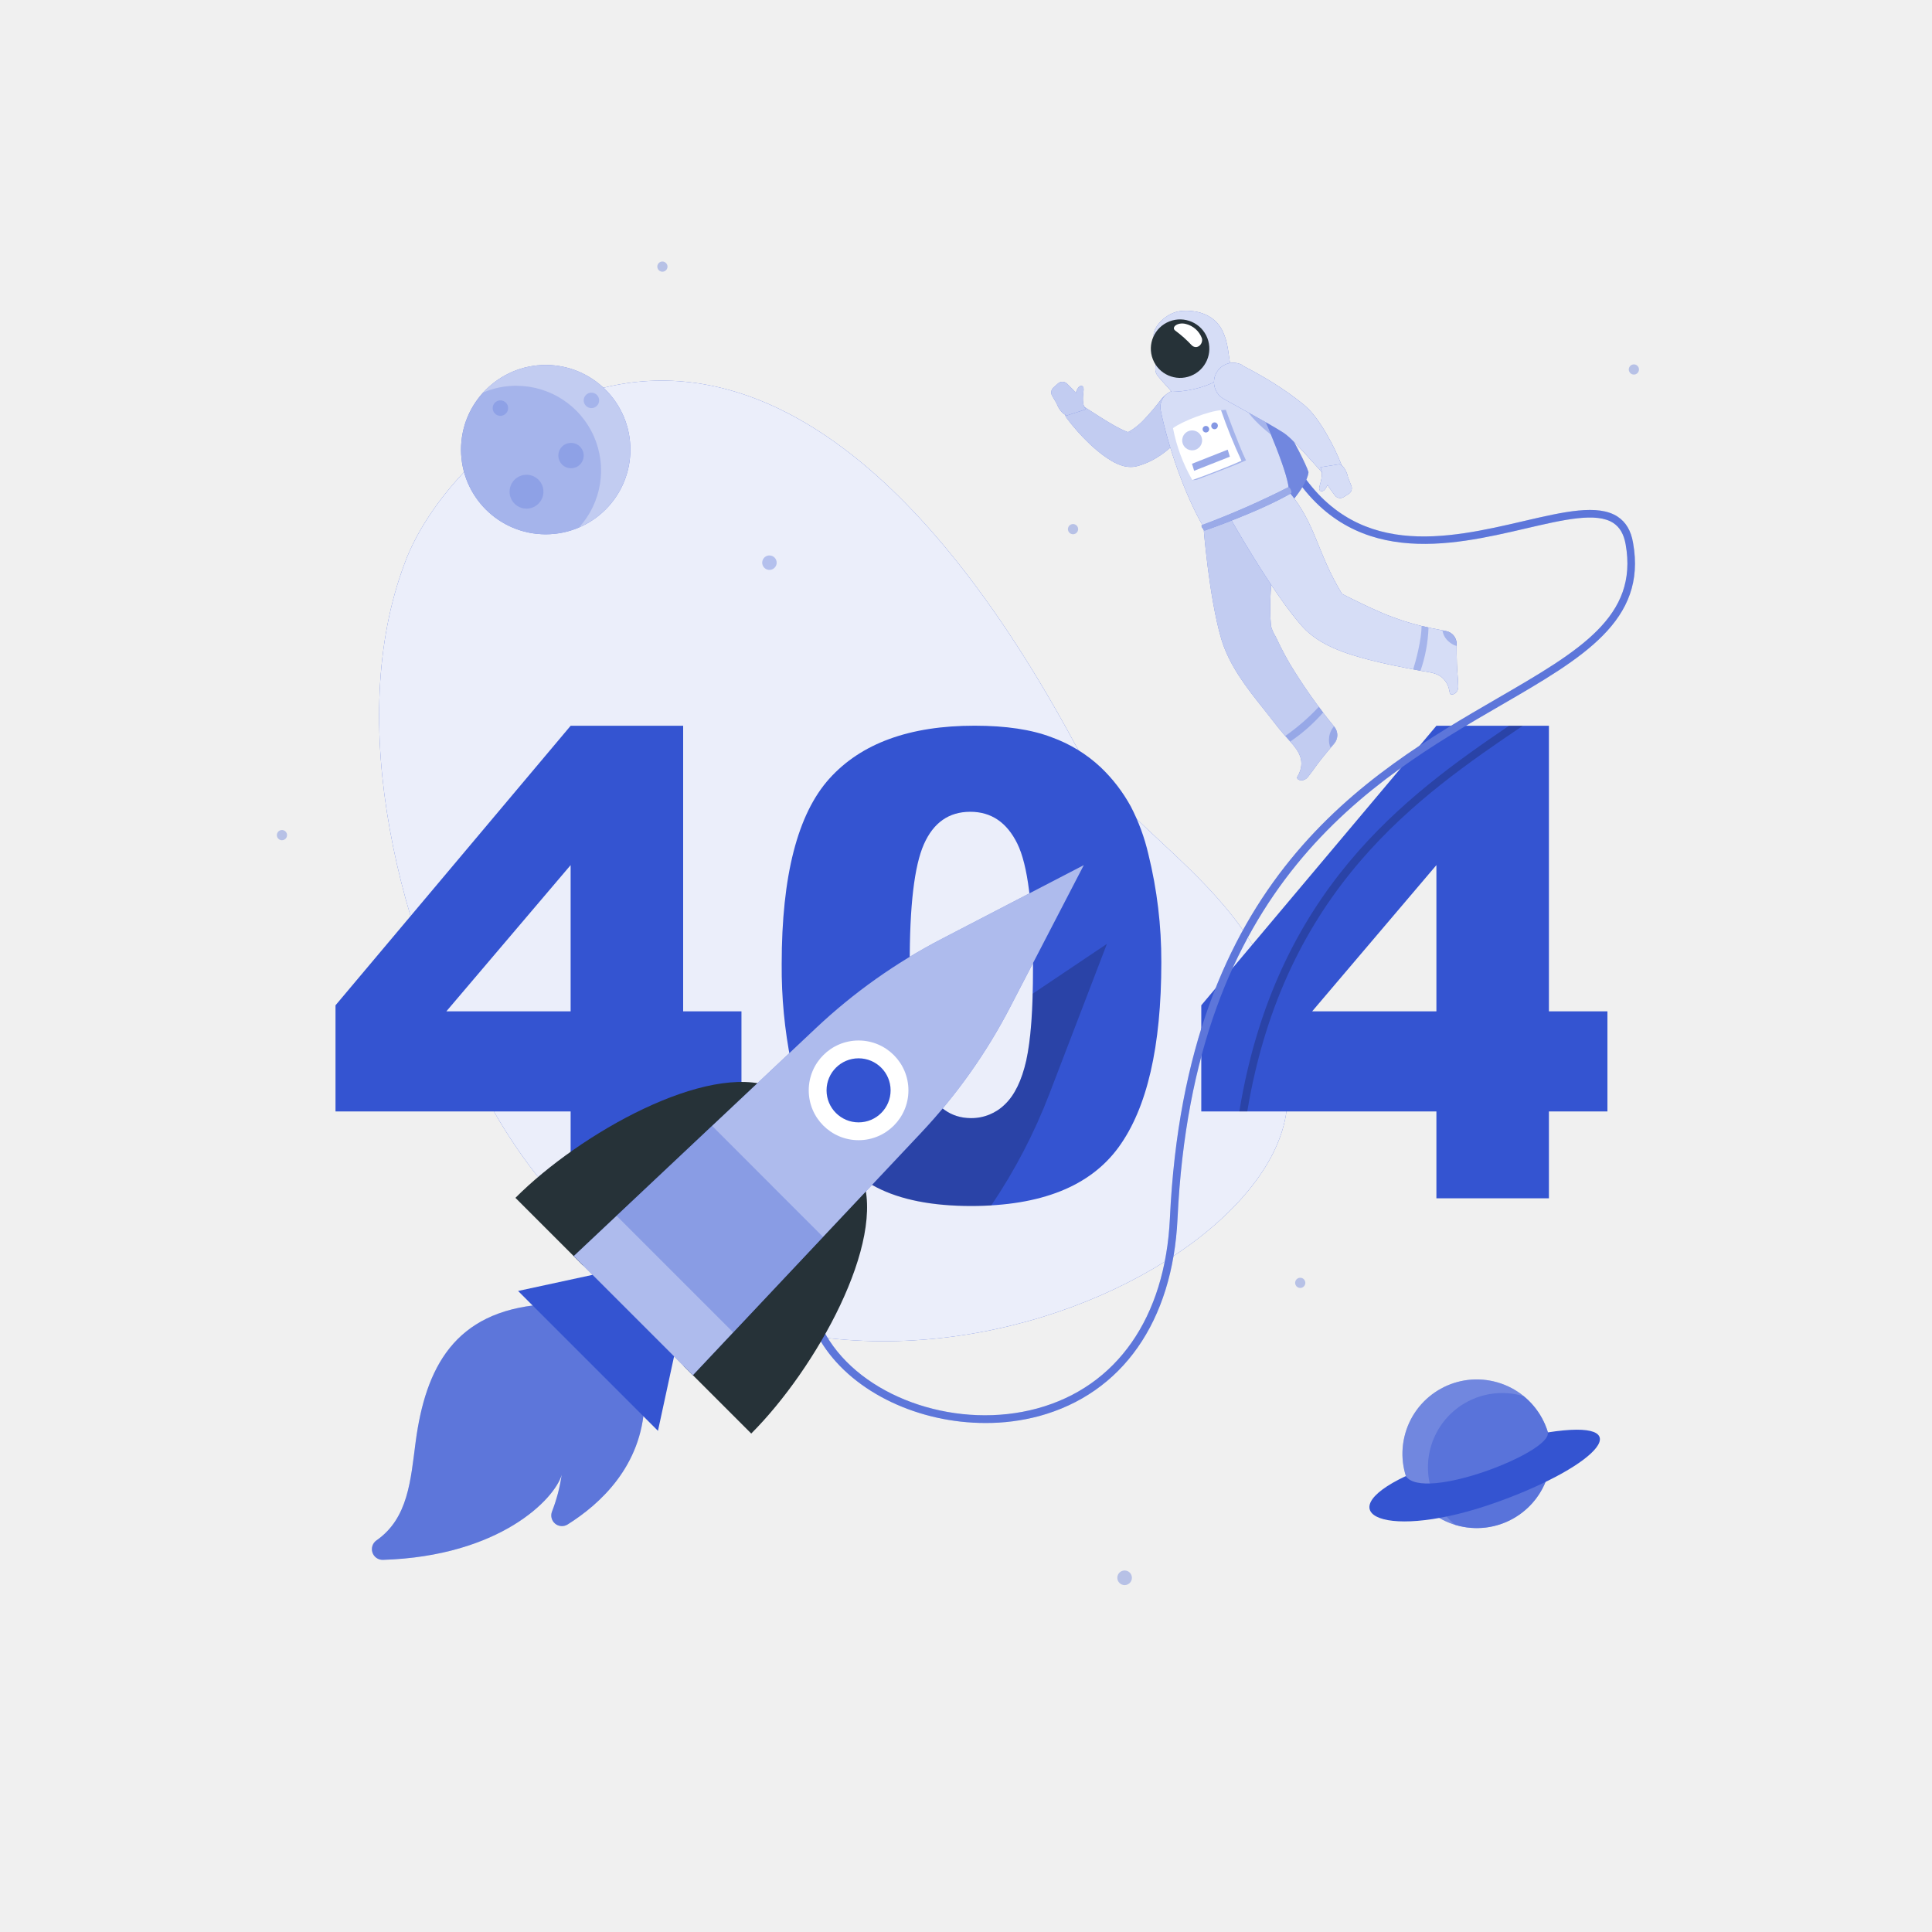
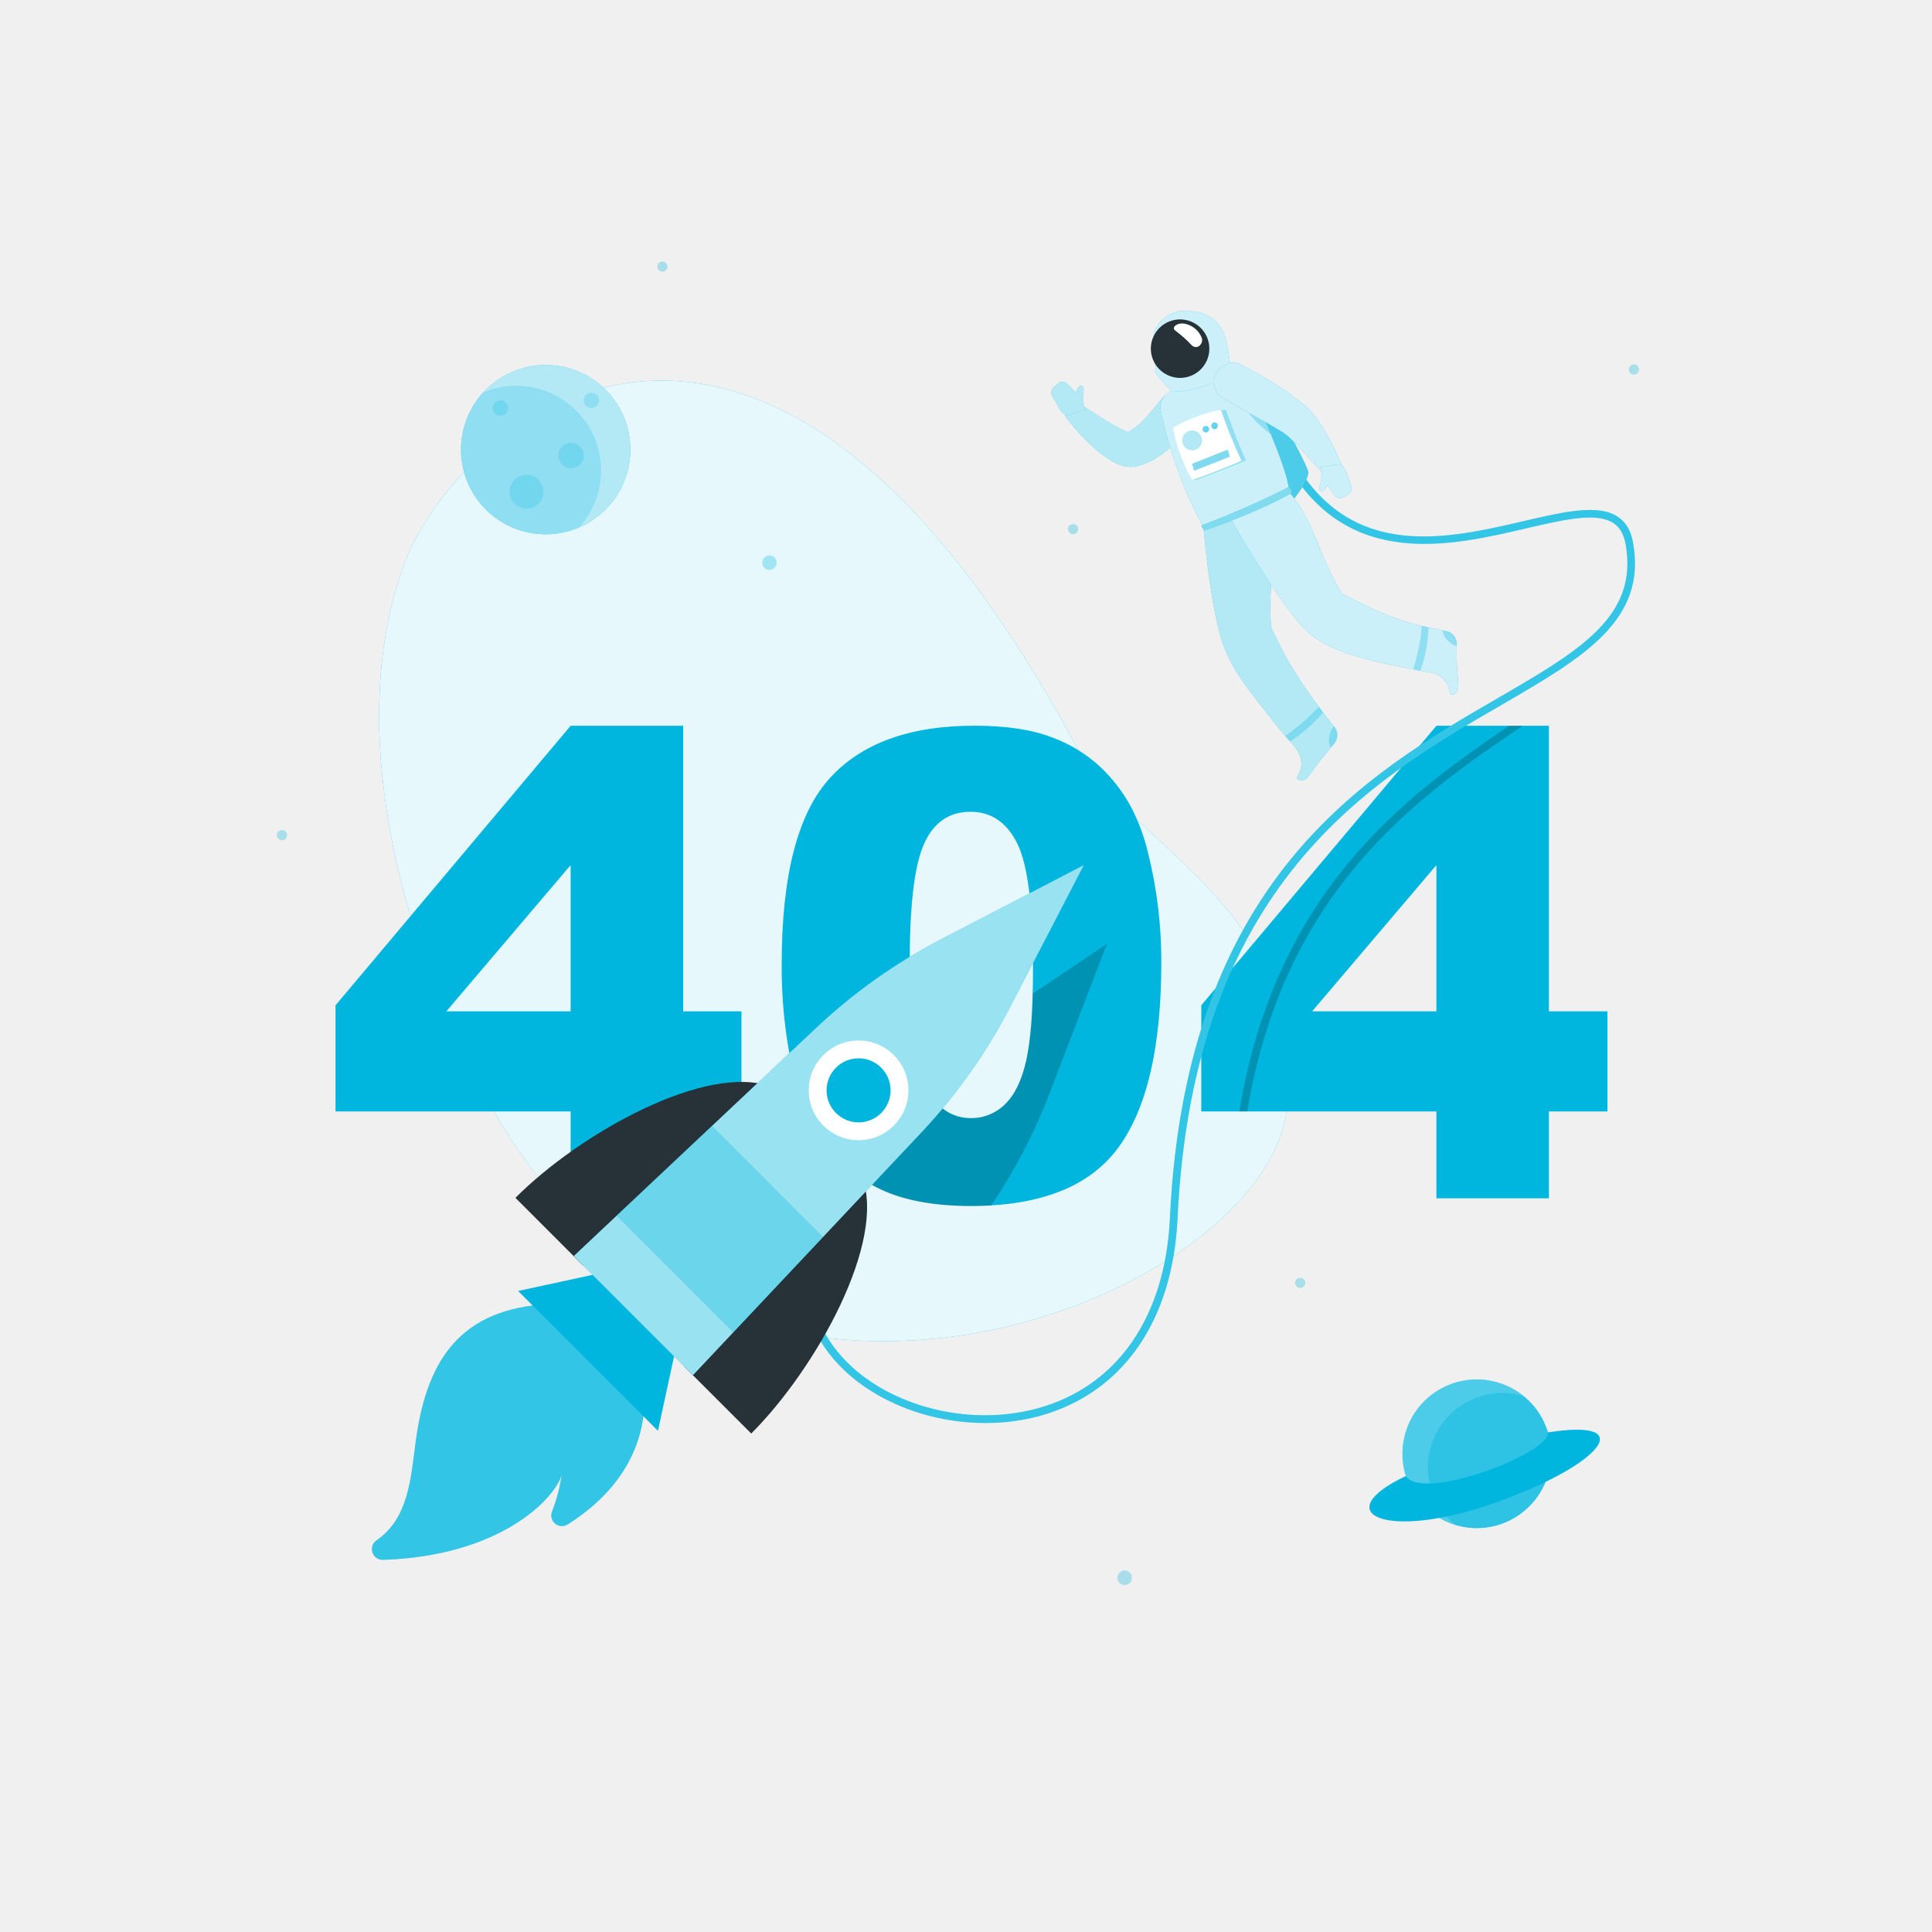
<svg xmlns="http://www.w3.org/2000/svg" viewBox="0 0 500 500">
  <g id="freepik--background-simple--inject-33">
-     <path d="M104.69,145.88c-15.32,40.81-2.09,95.9,21.58,139,61,111.9,209.44,48.63,206.88-2.19,3.48-48.48-40.12-62.88-54.91-90.06C195.42,39.21,117,111.47,104.69,145.88Z" style="fill:#3454D1" />
+     <path d="M104.69,145.88c-15.32,40.81-2.09,95.9,21.58,139,61,111.9,209.44,48.63,206.88-2.19,3.48-48.48-40.12-62.88-54.91-90.06C195.42,39.21,117,111.47,104.69,145.88Z" style="fill:#00B6DF" />
    <path d="M104.69,145.88c-15.32,40.81-2.09,95.9,21.58,139,61,111.9,209.44,48.63,206.88-2.19,3.48-48.48-40.12-62.88-54.91-90.06C195.42,39.21,117,111.47,104.69,145.88Z" style="fill:#fff;opacity:0.9" />
  </g>
  <g id="freepik--404--inject-33">
-     <path d="M147.68,287.64H86.83V260.17l60.85-72.34H176.8v73.9h15.09v25.91H176.8v22.48H147.68Zm0-25.91V223.89l-32.16,37.84Z" style="fill:#3454D1" />
-     <path d="M202.3,249.51q0-34.29,12.34-48t37.61-13.7q12.13,0,19.93,3a36.79,36.79,0,0,1,12.71,7.79,41.59,41.59,0,0,1,7.75,10.09,52.38,52.38,0,0,1,4.55,12.34,115.36,115.36,0,0,1,3.36,28q0,32.72-11.07,47.89t-38.13,15.18q-15.18,0-24.53-4.84a39.76,39.76,0,0,1-15.33-14.19q-4.35-6.64-6.77-18.17A124.33,124.33,0,0,1,202.3,249.51Zm33.14.08q0,23,4.05,31.37t11.77,8.41a12.34,12.34,0,0,0,8.82-3.57q3.74-3.57,5.5-11.28t1.76-24q0-23.94-4.06-32.19t-12.18-8.24q-8.28,0-12,8.41T235.44,249.59Z" style="fill:#3454D1" />
-     <path d="M371.74,287.64H310.89V260.17l60.85-72.34h29.12v73.9H416v25.91H400.86v22.48H371.74Zm0-25.91V223.89l-32.15,37.84Z" style="fill:#3454D1" />
+     <path d="M147.68,287.64H86.83V260.17l60.85-72.34H176.8v73.9h15.09v25.91H176.8v22.48H147.68Zm0-25.91V223.89l-32.16,37.84Z" style="fill:#00B6DF" />
+     <path d="M202.3,249.51q0-34.29,12.34-48t37.61-13.7q12.13,0,19.93,3a36.79,36.79,0,0,1,12.71,7.79,41.59,41.59,0,0,1,7.75,10.09,52.38,52.38,0,0,1,4.55,12.34,115.36,115.36,0,0,1,3.36,28q0,32.72-11.07,47.89t-38.13,15.18q-15.18,0-24.53-4.84a39.76,39.76,0,0,1-15.33-14.19q-4.35-6.64-6.77-18.17A124.33,124.33,0,0,1,202.3,249.51Zm33.14.08q0,23,4.05,31.37t11.77,8.41a12.34,12.34,0,0,0,8.82-3.57q3.74-3.57,5.5-11.28t1.76-24q0-23.94-4.06-32.19t-12.18-8.24q-8.28,0-12,8.41T235.44,249.59Z" style="fill:#00B6DF" />
+     <path d="M371.74,287.64H310.89V260.17l60.85-72.34h29.12v73.9H416v25.91H400.86v22.48H371.74Zm0-25.91V223.89l-32.15,37.84Z" style="fill:#00B6DF" />
  </g>
  <g id="freepik--Planets--inject-33">
    <g style="opacity:0.3">
-       <path d="M201,145.62a1.87,1.87,0,1,1-1.86-1.87A1.86,1.86,0,0,1,201,145.62Z" style="fill:#3454D1" />
-       <circle cx="72.97" cy="216.13" r="1.32" style="fill:#3454D1" />
-       <circle cx="291.05" cy="408.33" r="1.89" style="fill:#3454D1" />
-       <circle cx="336.5" cy="332" r="1.32" style="fill:#3454D1" />
-       <path d="M424.17,95.62a1.32,1.32,0,1,1-1.32-1.32A1.32,1.32,0,0,1,424.17,95.62Z" style="fill:#3454D1" />
-       <path d="M172.75,69a1.32,1.32,0,1,1-1.32-1.32A1.33,1.33,0,0,1,172.75,69Z" style="fill:#3454D1" />
-       <circle cx="277.7" cy="136.94" r="1.32" style="fill:#3454D1" />
+       <path d="M201,145.62a1.87,1.87,0,1,1-1.86-1.87A1.86,1.86,0,0,1,201,145.62Z" style="fill:#00B6DF" />
+       <circle cx="72.97" cy="216.13" r="1.32" style="fill:#00B6DF" />
+       <circle cx="291.05" cy="408.33" r="1.89" style="fill:#00B6DF" />
+       <circle cx="336.5" cy="332" r="1.32" style="fill:#00B6DF" />
+       <path d="M424.17,95.62a1.32,1.32,0,1,1-1.32-1.32A1.32,1.32,0,0,1,424.17,95.62Z" style="fill:#00B6DF" />
+       <path d="M172.75,69a1.32,1.32,0,1,1-1.32-1.32A1.33,1.33,0,0,1,172.75,69Z" style="fill:#00B6DF" />
+       <circle cx="277.7" cy="136.94" r="1.32" style="fill:#00B6DF" />
    </g>
-     <circle cx="141.23" cy="116.36" r="21.91" style="fill:#3454D1" />
+     <circle cx="141.23" cy="116.36" r="21.91" style="fill:#00B6DF" />
    <circle cx="141.23" cy="116.36" r="21.91" style="fill:#fff;opacity:0.7" />
-     <path d="M133.68,99.83A21.84,21.84,0,0,0,125,101.6a21.92,21.92,0,0,0,24.87,34.89h0a21.92,21.92,0,0,0-16.23-36.65Z" style="fill:#3454D1;opacity:0.2" />
-     <path d="M131.5,105.62a2,2,0,1,1-2-2A2,2,0,0,1,131.5,105.62Z" style="fill:#3454D1;opacity:0.2" />
-     <path d="M155.06,103.62a2,2,0,1,1-2-2A2,2,0,0,1,155.06,103.62Z" style="fill:#3454D1;opacity:0.2" />
-     <path d="M151.06,117.9a3.28,3.28,0,1,1-3.28-3.28A3.28,3.28,0,0,1,151.06,117.9Z" style="fill:#3454D1;opacity:0.2" />
-     <path d="M140.64,127.25a4.38,4.38,0,1,1-4.38-4.38A4.38,4.38,0,0,1,140.64,127.25Z" style="fill:#3454D1;opacity:0.2" />
-     <circle cx="382.2" cy="376.25" r="19.23" transform="translate(-71.8 661.78) rotate(-76.72)" style="fill:#3454D1" />
+     <path d="M133.68,99.83A21.84,21.84,0,0,0,125,101.6a21.92,21.92,0,0,0,24.87,34.89h0a21.92,21.92,0,0,0-16.23-36.65Z" style="fill:#00B6DF;opacity:0.2" />
+     <path d="M131.5,105.62a2,2,0,1,1-2-2A2,2,0,0,1,131.5,105.62Z" style="fill:#00B6DF;opacity:0.2" />
+     <path d="M155.06,103.62a2,2,0,1,1-2-2A2,2,0,0,1,155.06,103.62Z" style="fill:#00B6DF;opacity:0.2" />
+     <path d="M151.06,117.9a3.28,3.28,0,1,1-3.28-3.28A3.28,3.28,0,0,1,151.06,117.9Z" style="fill:#00B6DF;opacity:0.2" />
+     <path d="M140.64,127.25a4.38,4.38,0,1,1-4.38-4.38A4.38,4.38,0,0,1,140.64,127.25Z" style="fill:#00B6DF;opacity:0.2" />
+     <circle cx="382.2" cy="376.25" r="19.23" transform="translate(-71.8 661.78) rotate(-76.72)" style="fill:#00B6DF" />
    <circle cx="382.2" cy="376.25" r="19.23" transform="translate(-71.8 661.78) rotate(-76.72)" style="fill:#fff;opacity:0.3" />
-     <path d="M394.33,361.34a19.22,19.22,0,0,0-17.67,33.32,19,19,0,0,0,5.53.82,19.23,19.23,0,0,0,12.14-34.14Z" style="fill:#3454D1;opacity:0.4" />
-     <path d="M363.83,382c-20.53,9.66-5.22,17.11,23.71,6.71,26.79-9.63,37-21.77,13-18C401.83,375.76,368.28,388.83,363.83,382Z" style="fill:#3454D1" />
+     <path d="M394.33,361.34a19.22,19.22,0,0,0-17.67,33.32,19,19,0,0,0,5.53.82,19.23,19.23,0,0,0,12.14-34.14Z" style="fill:#00B6DF;opacity:0.4" />
+     <path d="M363.83,382c-20.53,9.66-5.22,17.11,23.71,6.71,26.79-9.63,37-21.77,13-18C401.83,375.76,368.28,388.83,363.83,382Z" style="fill:#00B6DF" />
  </g>
  <g id="freepik--Astronaut--inject-33">
    <path d="M394.1,187.83C367.21,206,332.4,230,322.79,287.64h-2.05c9.35-57,42.89-81.57,69.79-99.81Z" style="opacity:0.2" />
-     <path d="M255,368.27c-17,0-33.81-7.67-42-20.19-5.05-7.74-10.92-23.95,6.56-45.58l1.55,1.26c-12.36,15.3-14.64,30.65-6.43,43.23,10,15.3,33.59,23,53.73,17.52,20.63-5.61,33.15-23.55,34.36-49.22,4.13-87.81,50.78-114.86,84.84-134.61,21.17-12.27,36.46-21.13,33.1-39.84-.47-2.59-1.5-4.38-3.17-5.48-4.35-2.87-12.85-.88-22.69,1.41-19.31,4.5-45.75,10.66-61.5-16.13l1.73-1c15,25.53,39.57,19.8,59.32,15.2,10.29-2.39,19.17-4.46,24.24-1.13,2.15,1.41,3.47,3.64,4,6.8,3.61,20.08-13,29.72-34.05,41.92-33.67,19.52-79.77,46.25-83.85,133-1.26,26.6-14.32,45.21-35.84,51.06A52.88,52.88,0,0,1,255,368.27Z" style="fill:#3454D1" />
+     <path d="M255,368.27c-17,0-33.81-7.67-42-20.19-5.05-7.74-10.92-23.95,6.56-45.58l1.55,1.26c-12.36,15.3-14.64,30.65-6.43,43.23,10,15.3,33.59,23,53.73,17.52,20.63-5.61,33.15-23.55,34.36-49.22,4.13-87.81,50.78-114.86,84.84-134.61,21.17-12.27,36.46-21.13,33.1-39.84-.47-2.59-1.5-4.38-3.17-5.48-4.35-2.87-12.85-.88-22.69,1.41-19.31,4.5-45.75,10.66-61.5-16.13l1.73-1c15,25.53,39.57,19.8,59.32,15.2,10.29-2.39,19.17-4.46,24.24-1.13,2.15,1.41,3.47,3.64,4,6.8,3.61,20.08-13,29.72-34.05,41.92-33.67,19.52-79.77,46.25-83.85,133-1.26,26.6-14.32,45.21-35.84,51.06A52.88,52.88,0,0,1,255,368.27Z" style="fill:#00B6DF" />
    <path d="M255,368.27c-17,0-33.81-7.67-42-20.19-5.05-7.74-10.92-23.95,6.56-45.58l1.55,1.26c-12.36,15.3-14.64,30.65-6.43,43.23,10,15.3,33.59,23,53.73,17.52,20.63-5.61,33.15-23.55,34.36-49.22,4.13-87.81,50.78-114.86,84.84-134.61,21.17-12.27,36.46-21.13,33.1-39.84-.47-2.59-1.5-4.38-3.17-5.48-4.35-2.87-12.85-.88-22.69,1.41-19.31,4.5-45.75,10.66-61.5-16.13l1.73-1c15,25.53,39.57,19.8,59.32,15.2,10.29-2.39,19.17-4.46,24.24-1.13,2.15,1.41,3.47,3.64,4,6.8,3.61,20.08-13,29.72-34.05,41.92-33.67,19.52-79.77,46.25-83.85,133-1.26,26.6-14.32,45.21-35.84,51.06A52.88,52.88,0,0,1,255,368.27Z" style="fill:#fff;opacity:0.2" />
-     <path d="M312.76,97a46.05,46.05,0,0,1,13.58,2.13s11,18.77,12.3,23.07c-.46,4.24-7.61,11.19-7.61,11.19Z" style="fill:#3454D1" />
+     <path d="M312.76,97a46.05,46.05,0,0,1,13.58,2.13s11,18.77,12.3,23.07c-.46,4.24-7.61,11.19-7.61,11.19Z" style="fill:#00B6DF" />
    <path d="M312.76,97a46.05,46.05,0,0,1,13.58,2.13s11,18.77,12.3,23.07c-.46,4.24-7.61,11.19-7.61,11.19Z" style="fill:#fff;opacity:0.3" />
-     <path d="M345.34,188.13a141.41,141.41,0,0,1-11.56-16.38q-1.26-2.17-2.39-4.42c-.43-.85-.84-1.7-1.24-2.56a10.76,10.76,0,0,1-1.21-2.69c-1.2-12.67,3.14-22-1-32.17l-16.48,6.44s1.4,18.12,4.6,29c2,6.73,6.48,12.55,10.81,17.94,1.35,1.68,2.65,3.41,4,5.1s2.71,3.06,4,4.65c1.95,2.41,2.59,4.72,1.12,7.56l-.25.45c-.42.74,1.54,1.58,2.78,0,2-2.58,1.72-2.42,3.46-4.62,1.06-1.33,2.27-2.78,3.32-4A3.37,3.37,0,0,0,345.34,188.13Z" style="fill:#3454D1" />
+     <path d="M345.34,188.13a141.41,141.41,0,0,1-11.56-16.38q-1.26-2.17-2.39-4.42c-.43-.85-.84-1.7-1.24-2.56a10.76,10.76,0,0,1-1.21-2.69c-1.2-12.67,3.14-22-1-32.17l-16.48,6.44s1.4,18.12,4.6,29c2,6.73,6.48,12.55,10.81,17.94,1.35,1.68,2.65,3.41,4,5.1s2.71,3.06,4,4.65c1.95,2.41,2.59,4.72,1.12,7.56l-.25.45c-.42.74,1.54,1.58,2.78,0,2-2.58,1.72-2.42,3.46-4.62,1.06-1.33,2.27-2.78,3.32-4A3.37,3.37,0,0,0,345.34,188.13Z" style="fill:#00B6DF" />
    <path d="M345.34,188.13a141.41,141.41,0,0,1-11.56-16.38q-1.26-2.17-2.39-4.42c-.43-.85-.84-1.7-1.24-2.56a10.76,10.76,0,0,1-1.21-2.69c-1.2-12.67,3.14-22-1-32.17l-16.48,6.44s1.4,18.12,4.6,29c2,6.73,6.48,12.55,10.81,17.94,1.35,1.68,2.65,3.41,4,5.1s2.71,3.06,4,4.65c1.95,2.41,2.59,4.72,1.12,7.56l-.25.45c-.42.74,1.54,1.58,2.78,0,2-2.58,1.72-2.42,3.46-4.62,1.06-1.33,2.27-2.78,3.32-4A3.37,3.37,0,0,0,345.34,188.13Z" style="fill:#fff;opacity:0.7" />
-     <path d="M341.31,182.92a54.69,54.69,0,0,1-8.66,7.52c.43.48.85,1,1.28,1.46a43.92,43.92,0,0,0,8.5-7.51Z" style="fill:#3454D1;opacity:0.3" />
-     <path d="M345.34,188.13l-.12-.14a5.18,5.18,0,0,0-1.27,3.17,5,5,0,0,0,.38,2.35l.95-1.13A3.37,3.37,0,0,0,345.34,188.13Z" style="fill:#3454D1;opacity:0.3" />
-     <path d="M308.84,109a35.38,35.38,0,0,1-6.37,7.19,23.27,23.27,0,0,1-4.42,3,19,19,0,0,1-2.58,1.09l-.68.22-.22.06-.47.13a5.93,5.93,0,0,1-.88.14,7.55,7.55,0,0,1-2.51-.23,12.24,12.24,0,0,1-2.94-1.27,25,25,0,0,1-2.15-1.41,40.31,40.31,0,0,1-3.58-3,53.16,53.16,0,0,1-6-6.74,2.51,2.51,0,0,1,3.35-3.62l.08,0c2.36,1.5,4.74,3.08,7.06,4.49,1.18.69,2.32,1.39,3.45,1.93a15.29,15.29,0,0,0,1.59.72,3.12,3.12,0,0,0,1.07.26c.06,0,0-.07-.37-.06a2.93,2.93,0,0,0-.35,0l-.22.05,0,0,.33-.17a13.53,13.53,0,0,0,1.29-.79,18.4,18.4,0,0,0,2.5-2.12,63.62,63.62,0,0,0,4.9-5.79l0,0a5,5,0,0,1,8,5.93Z" style="fill:#3454D1" />
+     <path d="M341.31,182.92a54.69,54.69,0,0,1-8.66,7.52c.43.48.85,1,1.28,1.46a43.92,43.92,0,0,0,8.5-7.51Z" style="fill:#00B6DF;opacity:0.3" />
+     <path d="M345.34,188.13l-.12-.14a5.18,5.18,0,0,0-1.27,3.17,5,5,0,0,0,.38,2.35l.95-1.13A3.37,3.37,0,0,0,345.34,188.13Z" style="fill:#00B6DF;opacity:0.3" />
+     <path d="M308.84,109a35.38,35.38,0,0,1-6.37,7.19,23.27,23.27,0,0,1-4.42,3,19,19,0,0,1-2.58,1.09l-.68.22-.22.06-.47.13a5.93,5.93,0,0,1-.88.14,7.55,7.55,0,0,1-2.51-.23,12.24,12.24,0,0,1-2.94-1.27,25,25,0,0,1-2.15-1.41,40.31,40.31,0,0,1-3.58-3,53.16,53.16,0,0,1-6-6.74,2.51,2.51,0,0,1,3.35-3.62l.08,0c2.36,1.5,4.74,3.08,7.06,4.49,1.18.69,2.32,1.39,3.45,1.93a15.29,15.29,0,0,0,1.59.72,3.12,3.12,0,0,0,1.07.26c.06,0,0-.07-.37-.06a2.93,2.93,0,0,0-.35,0l-.22.05,0,0,.33-.17a13.53,13.53,0,0,0,1.29-.79,18.4,18.4,0,0,0,2.5-2.12,63.62,63.62,0,0,0,4.9-5.79l0,0a5,5,0,0,1,8,5.93Z" style="fill:#00B6DF" />
    <path d="M308.84,109a35.38,35.38,0,0,1-6.37,7.19,23.27,23.27,0,0,1-4.42,3,19,19,0,0,1-2.58,1.09l-.68.22-.22.06-.47.13a5.93,5.93,0,0,1-.88.14,7.55,7.55,0,0,1-2.51-.23,12.24,12.24,0,0,1-2.94-1.27,25,25,0,0,1-2.15-1.41,40.31,40.31,0,0,1-3.58-3,53.16,53.16,0,0,1-6-6.74,2.51,2.51,0,0,1,3.35-3.62l.08,0c2.36,1.5,4.74,3.08,7.06,4.49,1.18.69,2.32,1.39,3.45,1.93a15.29,15.29,0,0,0,1.59.72,3.12,3.12,0,0,0,1.07.26c.06,0,0-.07-.37-.06a2.93,2.93,0,0,0-.35,0l-.22.05,0,0,.33-.17a13.53,13.53,0,0,0,1.29-.79,18.4,18.4,0,0,0,2.5-2.12,63.62,63.62,0,0,0,4.9-5.79l0,0a5,5,0,0,1,8,5.93Z" style="fill:#fff;opacity:0.7" />
-     <path d="M272.29,102.42l1.17,2s.89,2.62,2.68,3.1l4.86-1.57-.25-.41h0c-.62-.94-.55-2.77-.34-4.29s-.57-1.57-1.15-1.19a3.82,3.82,0,0,0-.84,1.65,7.77,7.77,0,0,0-.79-.93l-1.48-1.48a1.72,1.72,0,0,0-2.34-.06l-1.2,1.07A1.71,1.71,0,0,0,272.29,102.42Z" style="fill:#3454D1" />
+     <path d="M272.29,102.42l1.17,2s.89,2.62,2.68,3.1l4.86-1.57-.25-.41h0c-.62-.94-.55-2.77-.34-4.29s-.57-1.57-1.15-1.19a3.82,3.82,0,0,0-.84,1.65,7.77,7.77,0,0,0-.79-.93l-1.48-1.48a1.72,1.72,0,0,0-2.34-.06l-1.2,1.07A1.71,1.71,0,0,0,272.29,102.42Z" style="fill:#00B6DF" />
    <path d="M272.29,102.42l1.17,2s.89,2.62,2.68,3.1l4.86-1.57-.25-.41h0c-.62-.94-.55-2.77-.34-4.29s-.57-1.57-1.15-1.19a3.82,3.82,0,0,0-.84,1.65,7.77,7.77,0,0,0-.79-.93l-1.48-1.48a1.72,1.72,0,0,0-2.34-.06l-1.2,1.07A1.71,1.71,0,0,0,272.29,102.42Z" style="fill:#fff;opacity:0.7" />
-     <path d="M317.67,95.22a59.64,59.64,0,0,0-15.34,6.47,4.32,4.32,0,0,0-1.94,4.53c1.93,9.44,6.32,22.08,11.06,30.13l22.11-9.15c.15-3.9-5.22-16.52-10.69-28.72C321.89,96.29,320,94.66,317.67,95.22Z" style="fill:#3454D1" />
+     <path d="M317.67,95.22a59.64,59.64,0,0,0-15.34,6.47,4.32,4.32,0,0,0-1.94,4.53c1.93,9.44,6.32,22.08,11.06,30.13l22.11-9.15c.15-3.9-5.22-16.52-10.69-28.72C321.89,96.29,320,94.66,317.67,95.22Z" style="fill:#00B6DF" />
    <path d="M317.67,95.22a59.64,59.64,0,0,0-15.34,6.47,4.32,4.32,0,0,0-1.94,4.53c1.93,9.44,6.32,22.08,11.06,30.13l22.11-9.15c.15-3.9-5.22-16.52-10.69-28.72C321.89,96.29,320,94.66,317.67,95.22Z" style="fill:#fff;opacity:0.8" />
-     <path d="M326.3,106.21l-4.39-1.47c1,2.57,4.53,5.82,7,7.73C328.11,110.47,327.22,108.37,326.3,106.21Z" style="fill:#3454D1;opacity:0.3" />
-     <path d="M316.22,85.32c-1.83-3.48-5.78-5.23-10.52-4.84-4,.34-7.54,4.42-7.12,6.62S302.36,90.24,303,91l-2.77,2a3,3,0,0,0-.6,4.29c1.17,1.48,2.71,3,3.6,4.12,7.66-.2,13.33-3.12,15.38-5.93C317.84,91.92,318,88.78,316.22,85.32Z" style="fill:#3454D1" />
+     <path d="M326.3,106.21l-4.39-1.47c1,2.57,4.53,5.82,7,7.73C328.11,110.47,327.22,108.37,326.3,106.21Z" style="fill:#00B6DF;opacity:0.3" />
+     <path d="M316.22,85.32c-1.83-3.48-5.78-5.23-10.52-4.84-4,.34-7.54,4.42-7.12,6.62S302.36,90.24,303,91l-2.77,2a3,3,0,0,0-.6,4.29c1.17,1.48,2.71,3,3.6,4.12,7.66-.2,13.33-3.12,15.38-5.93C317.84,91.92,318,88.78,316.22,85.32Z" style="fill:#00B6DF" />
    <path d="M316.22,85.32c-1.83-3.48-5.78-5.23-10.52-4.84-4,.34-7.54,4.42-7.12,6.62S302.36,90.24,303,91l-2.77,2a3,3,0,0,0-.6,4.29c1.17,1.48,2.71,3,3.6,4.12,7.66-.2,13.33-3.12,15.38-5.93C317.84,91.92,318,88.78,316.22,85.32Z" style="fill:#fff;opacity:0.8" />
    <path d="M312.46,87.48a7.57,7.57,0,1,1-9.81-4.3A7.58,7.58,0,0,1,312.46,87.48Z" style="fill:#263238" />
-     <path d="M377.39,177.6c-.11-3.29-.26-3-.35-5.77-.06-1.7-.07-3.59-.08-5.22a3.36,3.36,0,0,0-2.7-3.28c-1.32-.27-2.65-.52-4-.8-1.73-.37-3.44-.77-5.13-1.26-1.32-.38-2.62-.8-3.91-1.27s-2.74-1-4.08-1.62c-1.58-.67-3.14-1.39-4.68-2.14-1.73-.82-3.44-1.68-5.15-2.55-6.58-10.89-6.72-18.07-13.78-26.49l-15.16,6.86s11.14,19.76,18.72,28.14c4.37,4.82,11.22,7,17.33,8.58,4.41,1.13,8.88,2,13.35,2.83,1.74.32,3.63.44,5.13,1.48a5.74,5.74,0,0,1,2.14,3.45q.1.42.18.84C375.41,180.22,377.46,179.58,377.39,177.6Z" style="fill:#3454D1" />
+     <path d="M377.39,177.6c-.11-3.29-.26-3-.35-5.77-.06-1.7-.07-3.59-.08-5.22a3.36,3.36,0,0,0-2.7-3.28c-1.32-.27-2.65-.52-4-.8-1.73-.37-3.44-.77-5.13-1.26-1.32-.38-2.62-.8-3.91-1.27s-2.74-1-4.08-1.62c-1.58-.67-3.14-1.39-4.68-2.14-1.73-.82-3.44-1.68-5.15-2.55-6.58-10.89-6.72-18.07-13.78-26.49l-15.16,6.86s11.14,19.76,18.72,28.14c4.37,4.82,11.22,7,17.33,8.58,4.41,1.13,8.88,2,13.35,2.83,1.74.32,3.63.44,5.13,1.48a5.74,5.74,0,0,1,2.14,3.45q.1.42.18.84C375.41,180.22,377.46,179.58,377.39,177.6Z" style="fill:#00B6DF" />
    <path d="M377.39,177.6c-.11-3.29-.26-3-.35-5.77-.06-1.7-.07-3.59-.08-5.22a3.36,3.36,0,0,0-2.7-3.28c-1.32-.27-2.65-.52-4-.8-1.73-.37-3.44-.77-5.13-1.26-1.32-.38-2.62-.8-3.91-1.27s-2.74-1-4.08-1.62c-1.58-.67-3.14-1.39-4.68-2.14-1.73-.82-3.44-1.68-5.15-2.55-6.58-10.89-6.72-18.07-13.78-26.49l-15.16,6.86s11.14,19.76,18.72,28.14c4.37,4.82,11.22,7,17.33,8.58,4.41,1.13,8.88,2,13.35,2.83,1.74.32,3.63.44,5.13,1.48a5.74,5.74,0,0,1,2.14,3.45q.1.42.18.84C375.41,180.22,377.46,179.58,377.39,177.6Z" style="fill:#fff;opacity:0.8" />
-     <path d="M369.7,162.4c-.6-.13-1.2-.26-1.81-.41.05,3.46-1.57,9.42-2.16,11.23l1.9.36A38.11,38.11,0,0,0,369.7,162.4Z" style="fill:#3454D1;opacity:0.3" />
-     <path d="M377,166.61a3.36,3.36,0,0,0-2.69-3.28l-1-.19a4.58,4.58,0,0,0,1.63,2.9,5.09,5.09,0,0,0,2,1.14C377,167,377,166.8,377,166.61Z" style="fill:#3454D1;opacity:0.3" />
+     <path d="M369.7,162.4c-.6-.13-1.2-.26-1.81-.41.05,3.46-1.57,9.42-2.16,11.23l1.9.36A38.11,38.11,0,0,0,369.7,162.4Z" style="fill:#00B6DF;opacity:0.3" />
+     <path d="M377,166.61a3.36,3.36,0,0,0-2.69-3.28l-1-.19a4.58,4.58,0,0,0,1.63,2.9,5.09,5.09,0,0,0,2,1.14C377,167,377,166.8,377,166.61Z" style="fill:#00B6DF;opacity:0.3" />
    <path d="M311.05,87.54c.4,1.52-1.3,3.11-2.65,1.8a30.83,30.83,0,0,0-4.12-3.69c-1.39-.87.46-2.39,2.65-1.8A5.94,5.94,0,0,1,311.05,87.54Z" style="fill:#fff" />
-     <path d="M311.16,135.86c-.7.26.58,1.46.58,1.46s14-4.79,22.5-9.72a1.88,1.88,0,0,0-.68-1.58A216,216,0,0,1,311.16,135.86Z" style="fill:#3454D1" />
+     <path d="M311.16,135.86c-.7.26.58,1.46.58,1.46s14-4.79,22.5-9.72a1.88,1.88,0,0,0-.68-1.58A216,216,0,0,1,311.16,135.86Z" style="fill:#00B6DF" />
    <path d="M311.16,135.86c-.7.26.58,1.46.58,1.46s14-4.79,22.5-9.72a1.88,1.88,0,0,0-.68-1.58A216,216,0,0,1,311.16,135.86Z" style="fill:#fff;opacity:0.5" />
-     <path d="M321.46,94.56c2.76,1.4,5.35,2.87,8,4.5,1.29.82,2.57,1.65,3.84,2.55s2.53,1.82,3.8,2.86l.47.39.59.54a12.74,12.74,0,0,1,1,1c.32.35.59.69.85,1s.54.68.77,1a43.8,43.8,0,0,1,2.58,4,59.05,59.05,0,0,1,4,8.35,2.52,2.52,0,0,1-4.19,2.62l-.05-.06c-2-2.13-3.93-4.37-5.87-6.46s-3.91-4.21-5.54-5.14c-2.27-1.41-4.8-2.82-7.31-4.2l-7.56-4.2h0a5,5,0,0,1,4.68-8.84Z" style="fill:#3454D1" />
+     <path d="M321.46,94.56c2.76,1.4,5.35,2.87,8,4.5,1.29.82,2.57,1.65,3.84,2.55s2.53,1.82,3.8,2.86l.47.39.59.54a12.74,12.74,0,0,1,1,1c.32.35.59.69.85,1s.54.68.77,1a43.8,43.8,0,0,1,2.58,4,59.05,59.05,0,0,1,4,8.35,2.52,2.52,0,0,1-4.19,2.62l-.05-.06c-2-2.13-3.93-4.37-5.87-6.46s-3.91-4.21-5.54-5.14c-2.27-1.41-4.8-2.82-7.31-4.2l-7.56-4.2h0a5,5,0,0,1,4.68-8.84Z" style="fill:#00B6DF" />
    <path d="M321.46,94.56c2.76,1.4,5.35,2.87,8,4.5,1.29.82,2.57,1.65,3.84,2.55s2.53,1.82,3.8,2.86l.47.39.59.54a12.74,12.74,0,0,1,1,1c.32.35.59.69.85,1s.54.68.77,1a43.8,43.8,0,0,1,2.58,4,59.05,59.05,0,0,1,4,8.35,2.52,2.52,0,0,1-4.19,2.62l-.05-.06c-2-2.13-3.93-4.37-5.87-6.46s-3.91-4.21-5.54-5.14c-2.27-1.41-4.8-2.82-7.31-4.2l-7.56-4.2h0a5,5,0,0,1,4.68-8.84Z" style="fill:#fff;opacity:0.8" />
-     <path d="M349.73,125.74l-.85-2.13s-.47-2.72-2.16-3.48l-5,.79.17.44h0c.46,1,.11,2.83-.34,4.29s.31,1.65.95,1.36c.36-.16.71-.81,1.09-1.5a8.46,8.46,0,0,0,.63,1l1.23,1.69a1.72,1.72,0,0,0,2.3.44l1.36-.87A1.7,1.7,0,0,0,349.73,125.74Z" style="fill:#3454D1" />
+     <path d="M349.73,125.74l-.85-2.13s-.47-2.72-2.16-3.48l-5,.79.17.44h0c.46,1,.11,2.83-.34,4.29s.31,1.65.95,1.36c.36-.16.71-.81,1.09-1.5a8.46,8.46,0,0,0,.63,1l1.23,1.69a1.72,1.72,0,0,0,2.3.44l1.36-.87A1.7,1.7,0,0,0,349.73,125.74Z" style="fill:#00B6DF" />
    <path d="M349.73,125.74l-.85-2.13s-.47-2.72-2.16-3.48l-5,.79.17.44h0c.46,1,.11,2.83-.34,4.29s.31,1.65.95,1.36c.36-.16.71-.81,1.09-1.5a8.46,8.46,0,0,0,.63,1l1.23,1.69a1.72,1.72,0,0,0,2.3.44l1.36-.87A1.7,1.7,0,0,0,349.73,125.74Z" style="fill:#fff;opacity:0.8" />
-     <path d="M317.24,106.06l-1.22.1-7.49,18.08a4,4,0,0,0,1.22-.1s9.76-3.64,12.71-5C320.48,115.05,317.24,106.06,317.24,106.06Z" style="fill:#3454D1;opacity:0.3" />
+     <path d="M317.24,106.06l-1.22.1-7.49,18.08a4,4,0,0,0,1.22-.1s9.76-3.64,12.71-5C320.48,115.05,317.24,106.06,317.24,106.06Z" style="fill:#00B6DF;opacity:0.3" />
    <path d="M303.57,110.8a43.41,43.41,0,0,0,5,13.44c3.66-1.26,9.76-3.64,12.72-5A135.36,135.36,0,0,1,316,106.16C312.87,106.37,306,109,303.57,110.8Z" style="fill:#fff" />
-     <path d="M311,114.71a2.58,2.58,0,1,1-1.73-3.21A2.58,2.58,0,0,1,311,114.71Z" style="fill:#3454D1;opacity:0.3" />
-     <path d="M312.91,111.27a.85.85,0,1,1-.56-1A.84.84,0,0,1,312.91,111.27Z" style="fill:#3454D1;opacity:0.6" />
-     <path d="M315.15,110.4a.85.85,0,1,1-1.62-.49.84.84,0,0,1,1.05-.56A.85.85,0,0,1,315.15,110.4Z" style="fill:#3454D1;opacity:0.6" />
-     <polygon points="318.29 118.19 309.04 121.84 308.49 120.02 317.73 116.37 318.29 118.19" style="fill:#3454D1;opacity:0.5" />
+     <path d="M311,114.71a2.58,2.58,0,1,1-1.73-3.21A2.58,2.58,0,0,1,311,114.71Z" style="fill:#00B6DF;opacity:0.3" />
+     <path d="M312.91,111.27a.85.85,0,1,1-.56-1A.84.84,0,0,1,312.91,111.27Z" style="fill:#00B6DF;opacity:0.6" />
+     <path d="M315.15,110.4a.85.85,0,1,1-1.62-.49.84.84,0,0,1,1.05-.56A.85.85,0,0,1,315.15,110.4Z" style="fill:#00B6DF;opacity:0.6" />
+     <polygon points="318.29 118.19 309.04 121.84 308.49 120.02 317.73 116.37 318.29 118.19" style="fill:#00B6DF;opacity:0.5" />
  </g>
  <g id="freepik--Rocket--inject-33">
    <path d="M267.26,257.17a94,94,0,0,1-1.68,17.35q-1.77,7.71-5.5,11.28a12.3,12.3,0,0,1-8.81,3.57q-7.71,0-11.77-8.41a23.79,23.79,0,0,1-1.21-3.11,144.31,144.31,0,0,0-15.92,16l-5.31,6.26a38.62,38.62,0,0,0,9.77,7.19q9.34,4.83,24.52,4.84c1.78,0,3.5-.05,5.17-.15a143.39,143.39,0,0,0,15.1-29l14.85-38.72Z" style="opacity:0.2" />
    <path d="M133.39,310l17.5,17.5,49-46.17C183,274.88,150.16,293.19,133.39,310Z" style="fill:#263238" />
    <path d="M194.42,371c-5.59-5.6-17.5-17.5-17.5-17.5l46.17-49C229.5,321.35,211.19,354.22,194.42,371Z" style="fill:#263238" />
-     <path d="M261.4,260.7l19.09-36.81L243.68,243a144.22,144.22,0,0,0-32.44,23l-62.75,59.07,30.83,30.83,59.07-62.75A144.22,144.22,0,0,0,261.4,260.7Z" style="fill:#3454D1" />
+     <path d="M261.4,260.7l19.09-36.81L243.68,243a144.22,144.22,0,0,0-32.44,23l-62.75,59.07,30.83,30.83,59.07-62.75A144.22,144.22,0,0,0,261.4,260.7Z" style="fill:#00B6DF" />
    <path d="M261.4,260.7l19.09-36.81L243.68,243a144.22,144.22,0,0,0-32.44,23l-62.75,59.07,30.83,30.83,59.07-62.75A144.22,144.22,0,0,0,261.4,260.7Z" style="fill:#fff;opacity:0.6" />
    <circle cx="222.2" cy="282.18" r="12.9" style="fill:#fff" />
-     <circle cx="222.2" cy="282.18" r="8.29" style="fill:#3454D1" />
-     <polygon points="189.75 344.82 159.56 314.63 184.28 291.37 213.01 320.11 189.75 344.82" style="fill:#3454D1;opacity:0.3" />
-     <path d="M140.22,337.62c-22.6,1.83-30.09,16.3-32.65,35.53-1.3,9.81-1.88,19.74-10.11,25.48a2.77,2.77,0,0,0,1.63,5.06c30.34-.95,44.49-15.8,46.27-22a43.06,43.06,0,0,1-2.49,9.47,2.76,2.76,0,0,0,4,3.39c8.51-5.33,19.19-15.15,19.9-31.08C160.51,354.6,140.22,337.62,140.22,337.62Z" style="fill:#3454D1" />
+     <circle cx="222.2" cy="282.18" r="8.29" style="fill:#00B6DF" />
+     <polygon points="189.75 344.82 159.56 314.63 184.28 291.37 213.01 320.11 189.75 344.82" style="fill:#00B6DF;opacity:0.3" />
+     <path d="M140.22,337.62c-22.6,1.83-30.09,16.3-32.65,35.53-1.3,9.81-1.88,19.74-10.11,25.48a2.77,2.77,0,0,0,1.63,5.06c30.34-.95,44.49-15.8,46.27-22a43.06,43.06,0,0,1-2.49,9.47,2.76,2.76,0,0,0,4,3.39c8.51-5.33,19.19-15.15,19.9-31.08C160.51,354.6,140.22,337.62,140.22,337.62Z" style="fill:#00B6DF" />
    <path d="M140.22,337.62c-22.6,1.83-30.09,16.3-32.65,35.53-1.3,9.81-1.88,19.74-10.11,25.48a2.77,2.77,0,0,0,1.63,5.06c30.34-.95,44.49-15.8,46.27-22a43.06,43.06,0,0,1-2.49,9.47,2.76,2.76,0,0,0,4,3.39c8.51-5.33,19.19-15.15,19.9-31.08C160.51,354.6,140.22,337.62,140.22,337.62Z" style="fill:#fff;opacity:0.2" />
-     <polygon points="170.28 370.3 134.08 334.1 153.36 329.93 174.45 351.02 170.28 370.3" style="fill:#3454D1" />
+     <polygon points="170.28 370.3 134.08 334.1 153.36 329.93 174.45 351.02 170.28 370.3" style="fill:#00B6DF" />
  </g>
</svg>
